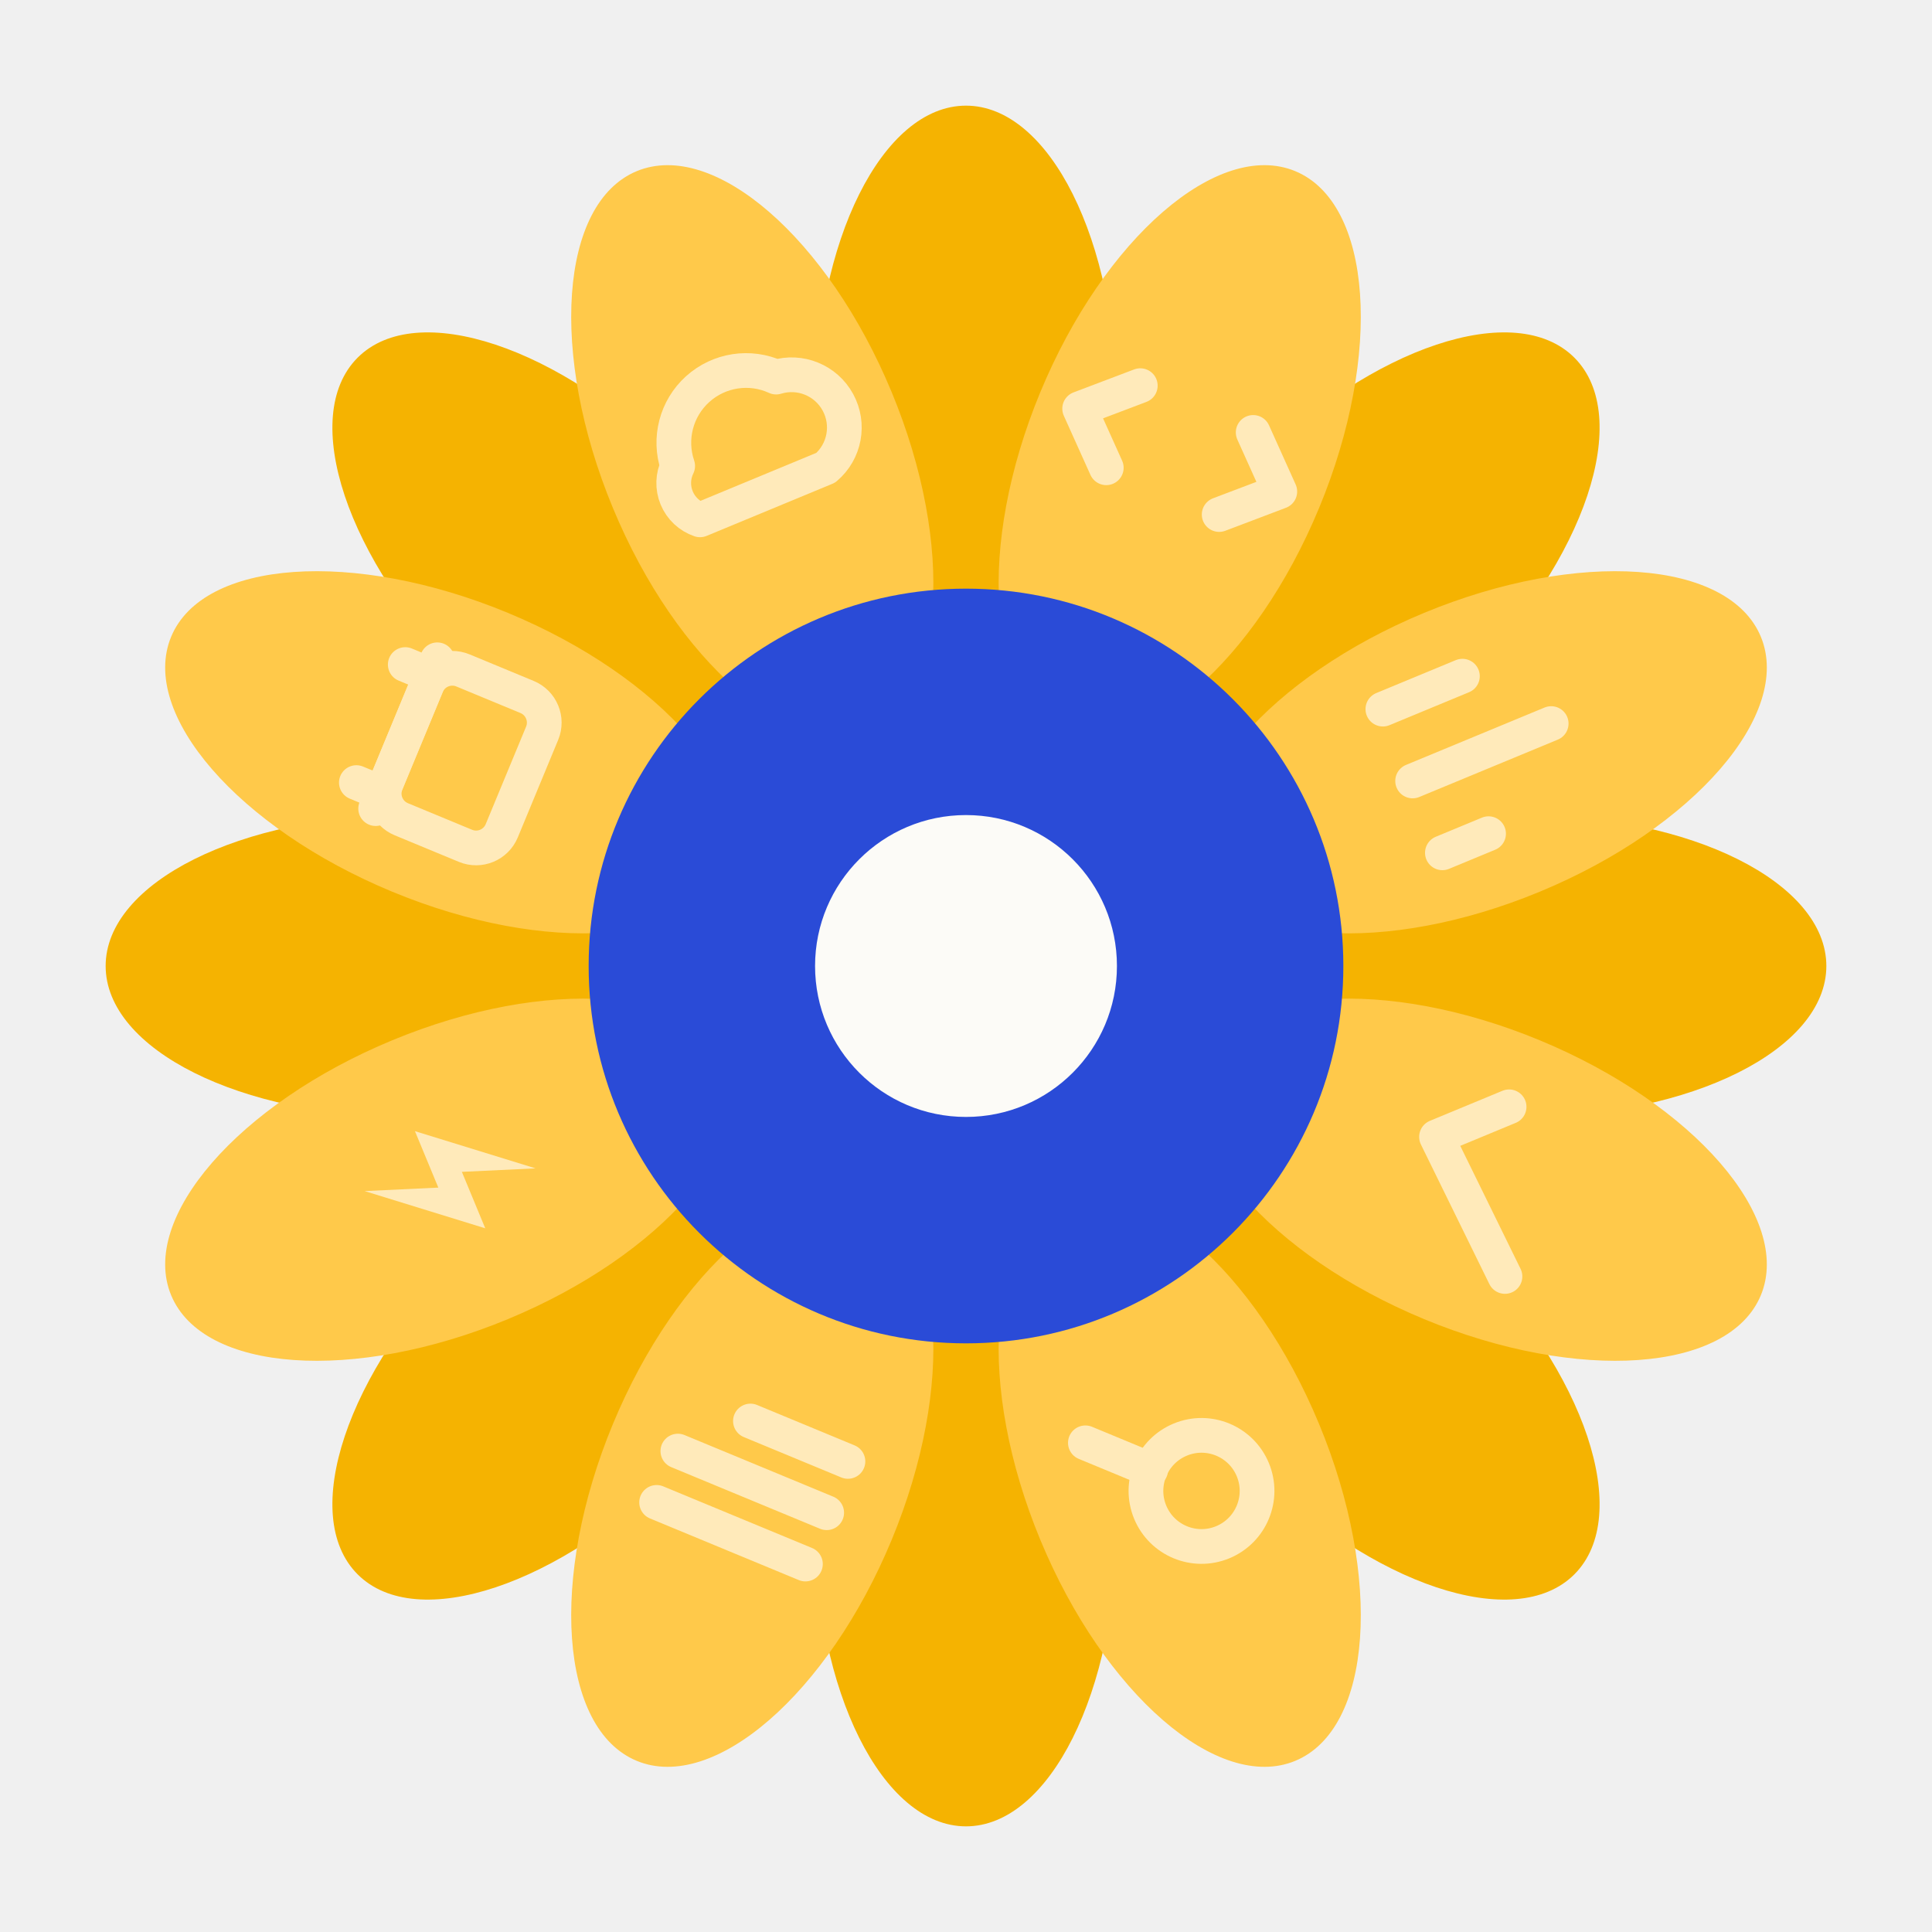
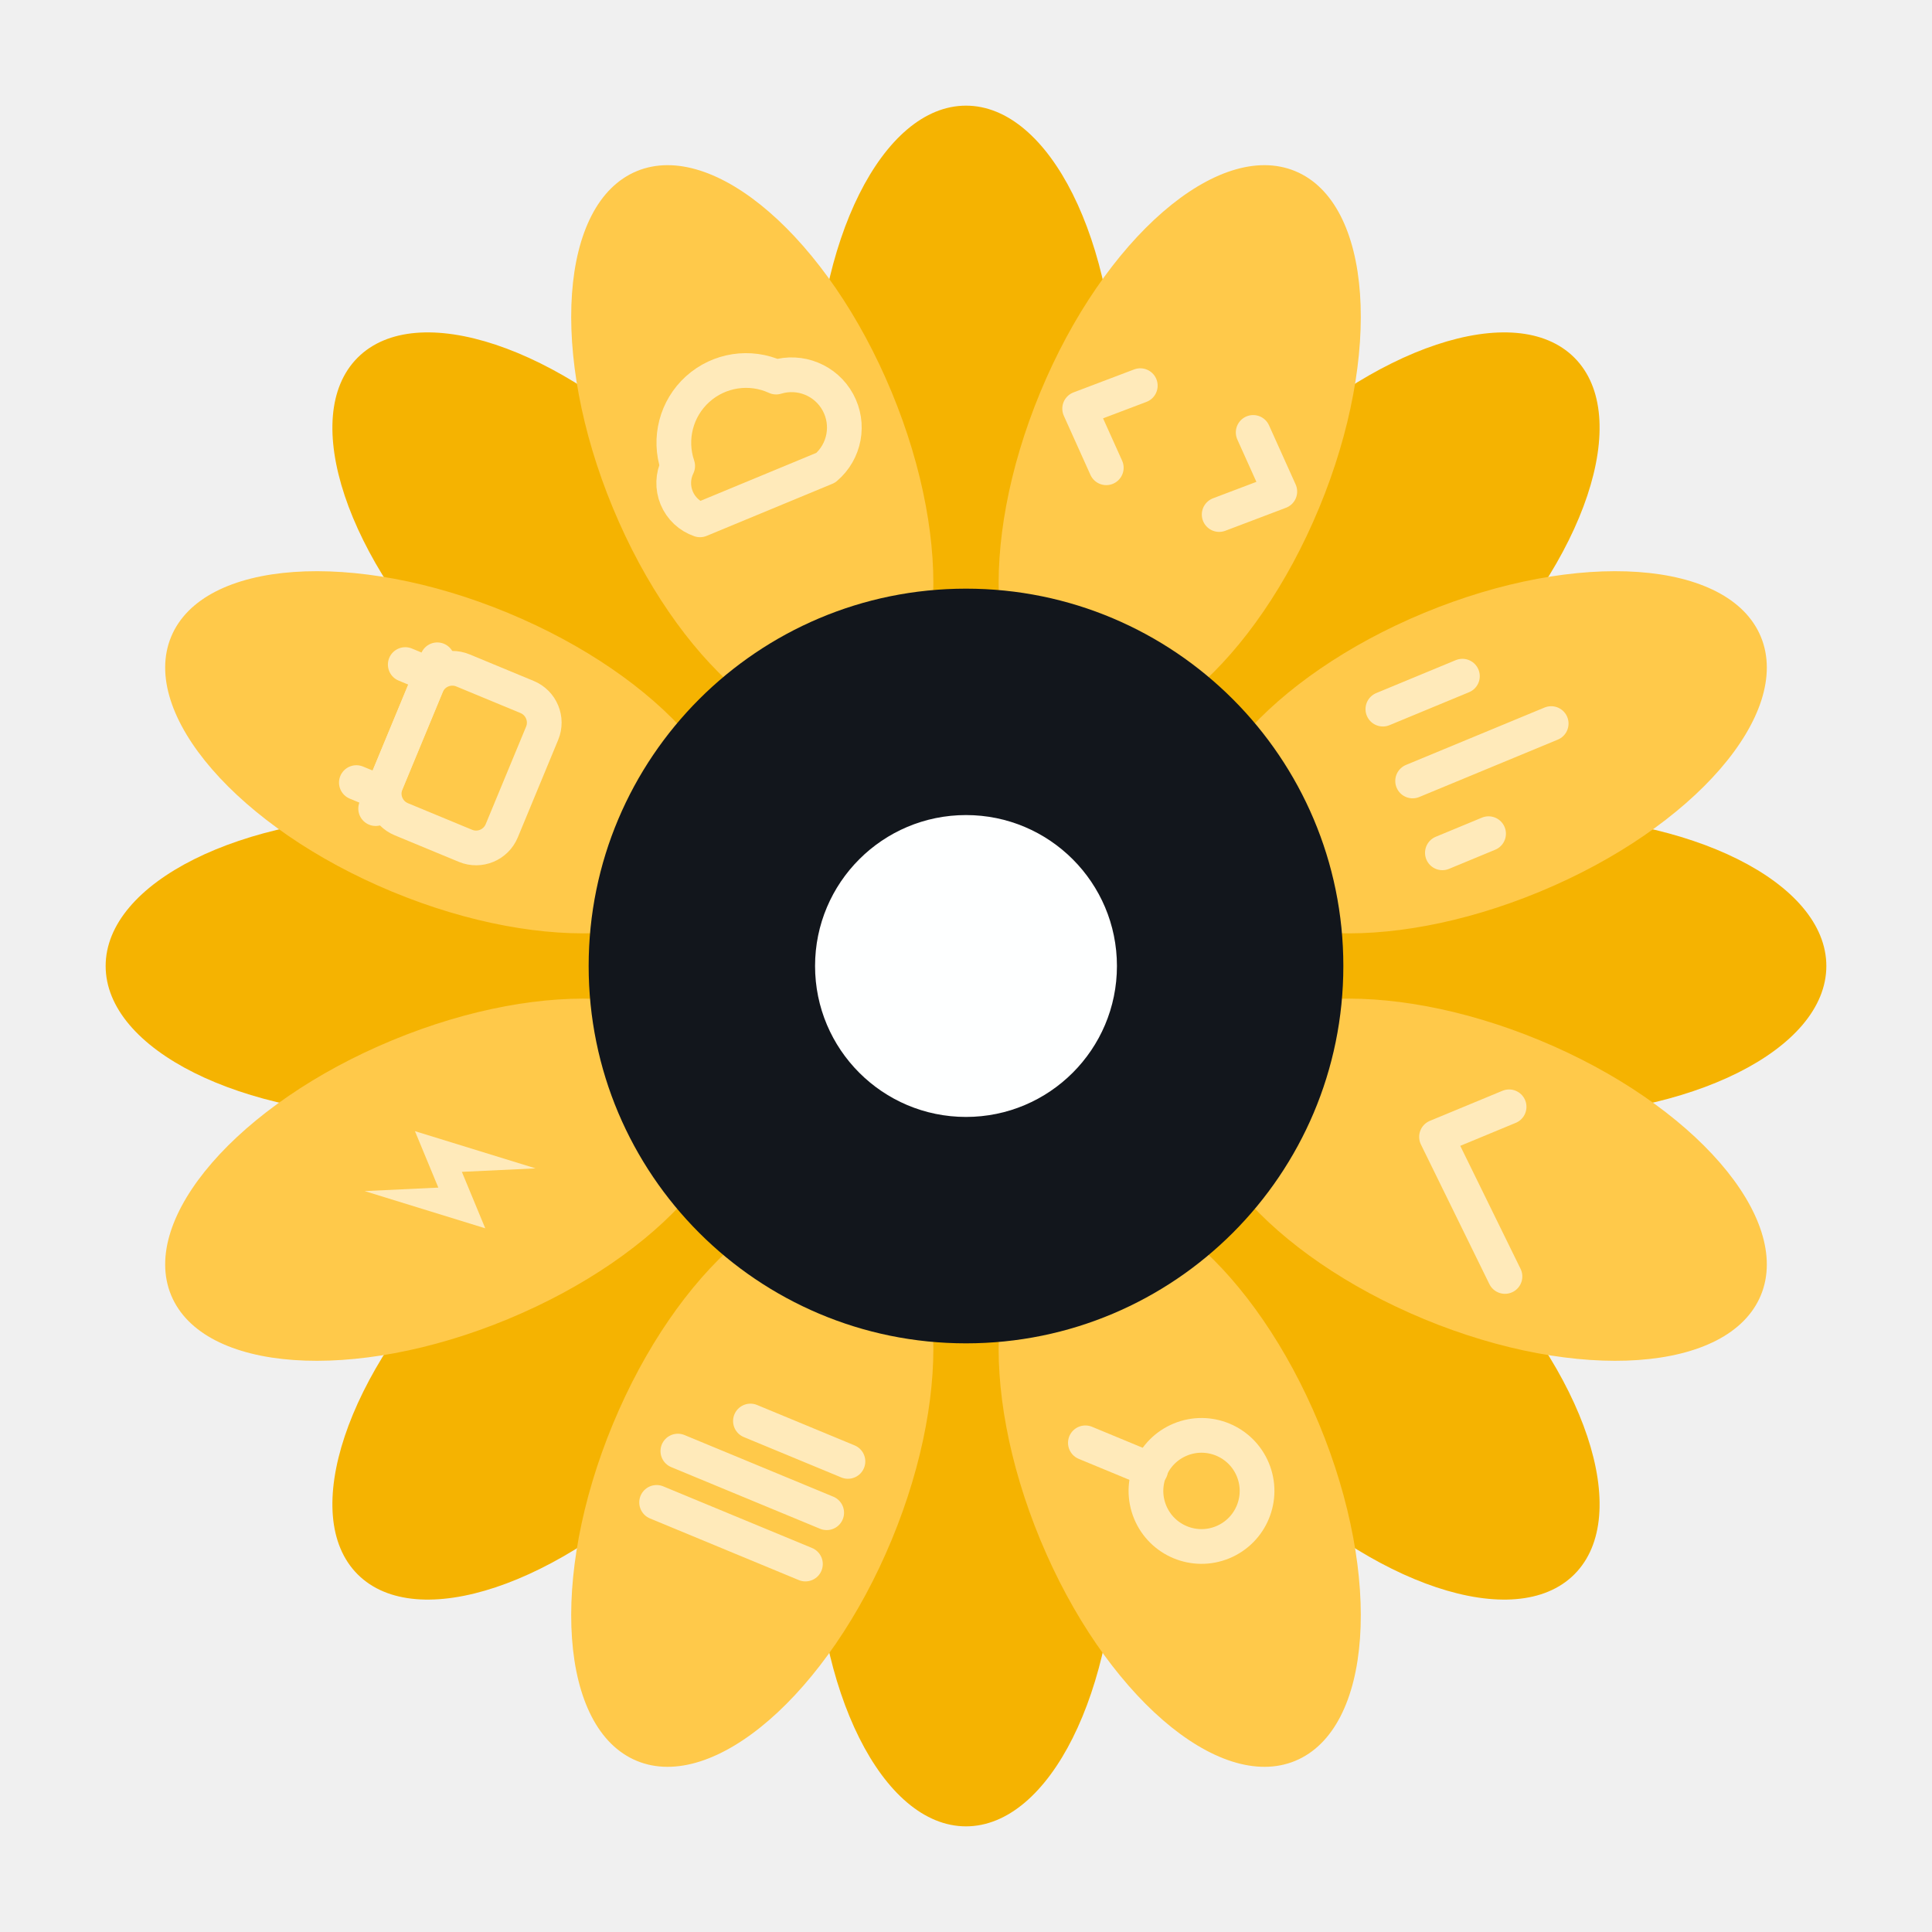
<svg xmlns="http://www.w3.org/2000/svg" viewBox="0 0 64 64" role="img" aria-label="APPraforgó">
  <defs>
    <ellipse id="p" cx="32" cy="13.5" rx="5" ry="10" />
  </defs>
  <g fill="#F5B301">
    <use href="#p" />
    <use href="#p" transform="rotate(45 32 32)" />
    <use href="#p" transform="rotate(90 32 32)" />
    <use href="#p" transform="rotate(135 32 32)" />
    <use href="#p" transform="rotate(180 32 32)" />
    <use href="#p" transform="rotate(225 32 32)" />
    <use href="#p" transform="rotate(270 32 32)" />
    <use href="#p" transform="rotate(315 32 32)" />
  </g>
  <g fill="#FFC94A">
    <use href="#p" transform="rotate(22.5 32 32)" />
    <use href="#p" transform="rotate(67.5 32 32)" />
    <use href="#p" transform="rotate(112.5 32 32)" />
    <use href="#p" transform="rotate(157.5 32 32)" />
    <use href="#p" transform="rotate(202.5 32 32)" />
    <use href="#p" transform="rotate(247.5 32 32)" />
    <use href="#p" transform="rotate(292.5 32 32)" />
    <use href="#p" transform="rotate(337.5 32 32)" />
  </g>
  <g opacity="0.62">
    <g transform="translate(39.08 14.91) rotate(22.5) scale(0.92)">
      <path d="M-2.2 -1.6 -3.9 0 -2.2 1.6 M2.2 -1.6 3.9 0 2.2 1.6" fill="none" stroke="#FFFFFF" stroke-width="1.25" stroke-linecap="round" stroke-linejoin="round" />
    </g>
    <g transform="translate(49.09 24.92) rotate(67.5) scale(0.92)">
      <path d="M-2.8 2.7 -2.8 -0.4 M0 2.7 0 -2.7 M2.8 2.7 2.8 0.9" fill="none" stroke="#FFFFFF" stroke-width="1.25" stroke-linecap="round" stroke-linejoin="round" />
    </g>
    <g transform="translate(49.09 39.08) rotate(112.5) scale(0.92)">
      <path d="M-2.8 0.1 -0.8 2.1 2.9 -2.1" fill="none" stroke="#FFFFFF" stroke-width="1.25" stroke-linecap="round" stroke-linejoin="round" />
    </g>
    <g transform="translate(39.08 49.09) rotate(157.5) scale(0.92)">
      <circle cx="-0.6" cy="-0.6" r="2" fill="none" stroke="#FFFFFF" stroke-width="1.25" stroke-linecap="round" stroke-linejoin="round" />
      <path d="M2.6 2.6 0.8 0.8" fill="none" stroke="#FFFFFF" stroke-width="1.25" stroke-linecap="round" stroke-linejoin="round" />
    </g>
    <g transform="translate(24.92 49.09) rotate(202.5) scale(0.92)">
      <path d="M-2.9 -2 2.9 -2 M-2.9 0 2.9 0 M-2.9 2 0.9 2" fill="none" stroke="#FFFFFF" stroke-width="1.25" stroke-linecap="round" stroke-linejoin="round" />
    </g>
    <g transform="translate(14.91 39.08) rotate(247.5) scale(0.92)">
      <path d="M0.8 -3 -2.1 0.5 0.1 0.5 -0.8 3 2.1 -0.5 -0.1 -0.5 Z" fill="#FFFFFF" />
    </g>
    <g transform="translate(14.91 24.92) rotate(292.5) scale(0.92)">
      <rect x="-2.9" y="-1.7" width="5.8" height="4.5" rx="1" fill="none" stroke="#FFFFFF" stroke-width="1.25" stroke-linecap="round" stroke-linejoin="round" />
      <path d="M-2.9 -1.7 2.9 -1.7 M-2.3 -2.7 -2.3 -1.7 M2.3 -2.7 2.3 -1.7" fill="none" stroke="#FFFFFF" stroke-width="1.25" stroke-linecap="round" stroke-linejoin="round" />
    </g>
    <g transform="translate(24.92 14.91) rotate(337.5) scale(0.92)">
      <path d="M-2.7 1.6 H2.2 A1.9 1.9 0 0 0 1.8 -2.1 A2.6 2.6 0 0 0 -2.7 -0.5 A1.4 1.4 0 0 0 -2.7 1.6 Z" fill="none" stroke="#FFFFFF" stroke-width="1.25" stroke-linecap="round" stroke-linejoin="round" />
    </g>
  </g>
-   <circle cx="32" cy="32" r="12.5" fill="#2A4BD7" />
-   <circle cx="32" cy="32" r="5" fill="#FCFBF7" />
+   <circle cx="32" cy="32" r="12.5" fill="#12161C" />
+   <circle cx="32" cy="32" r="5" fill="#FEFFFF" />
</svg>
